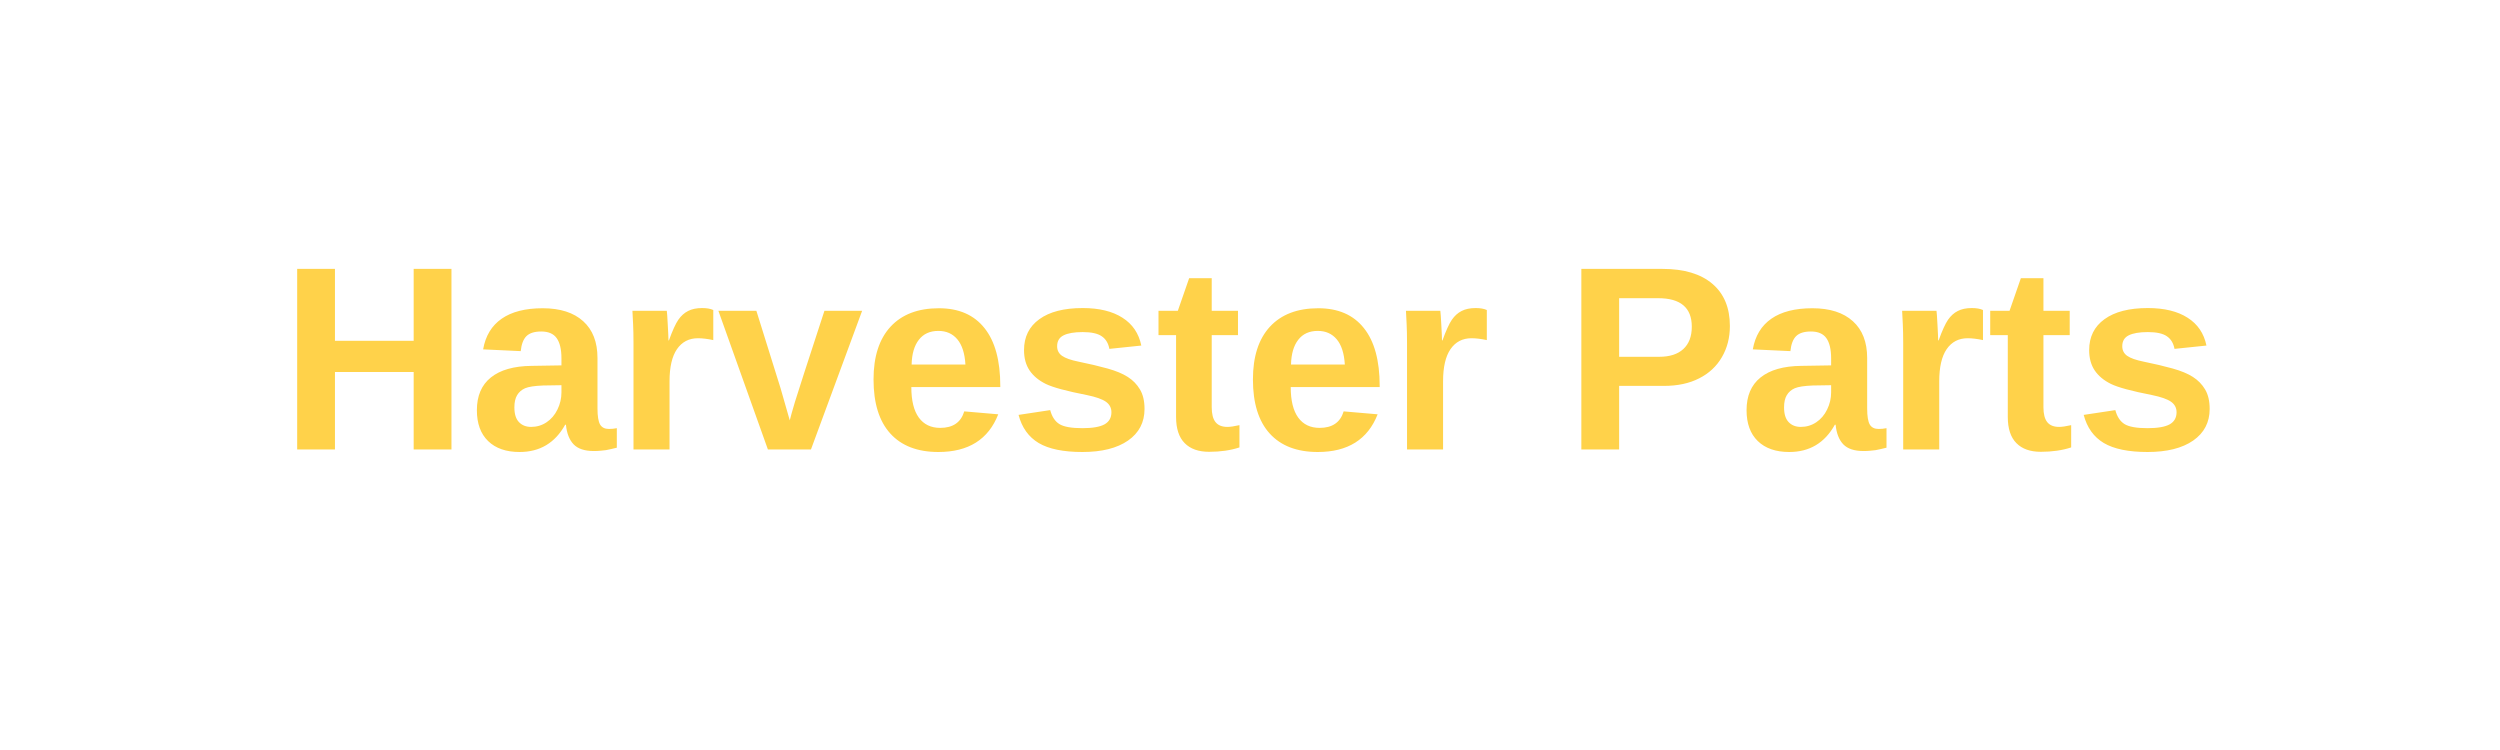
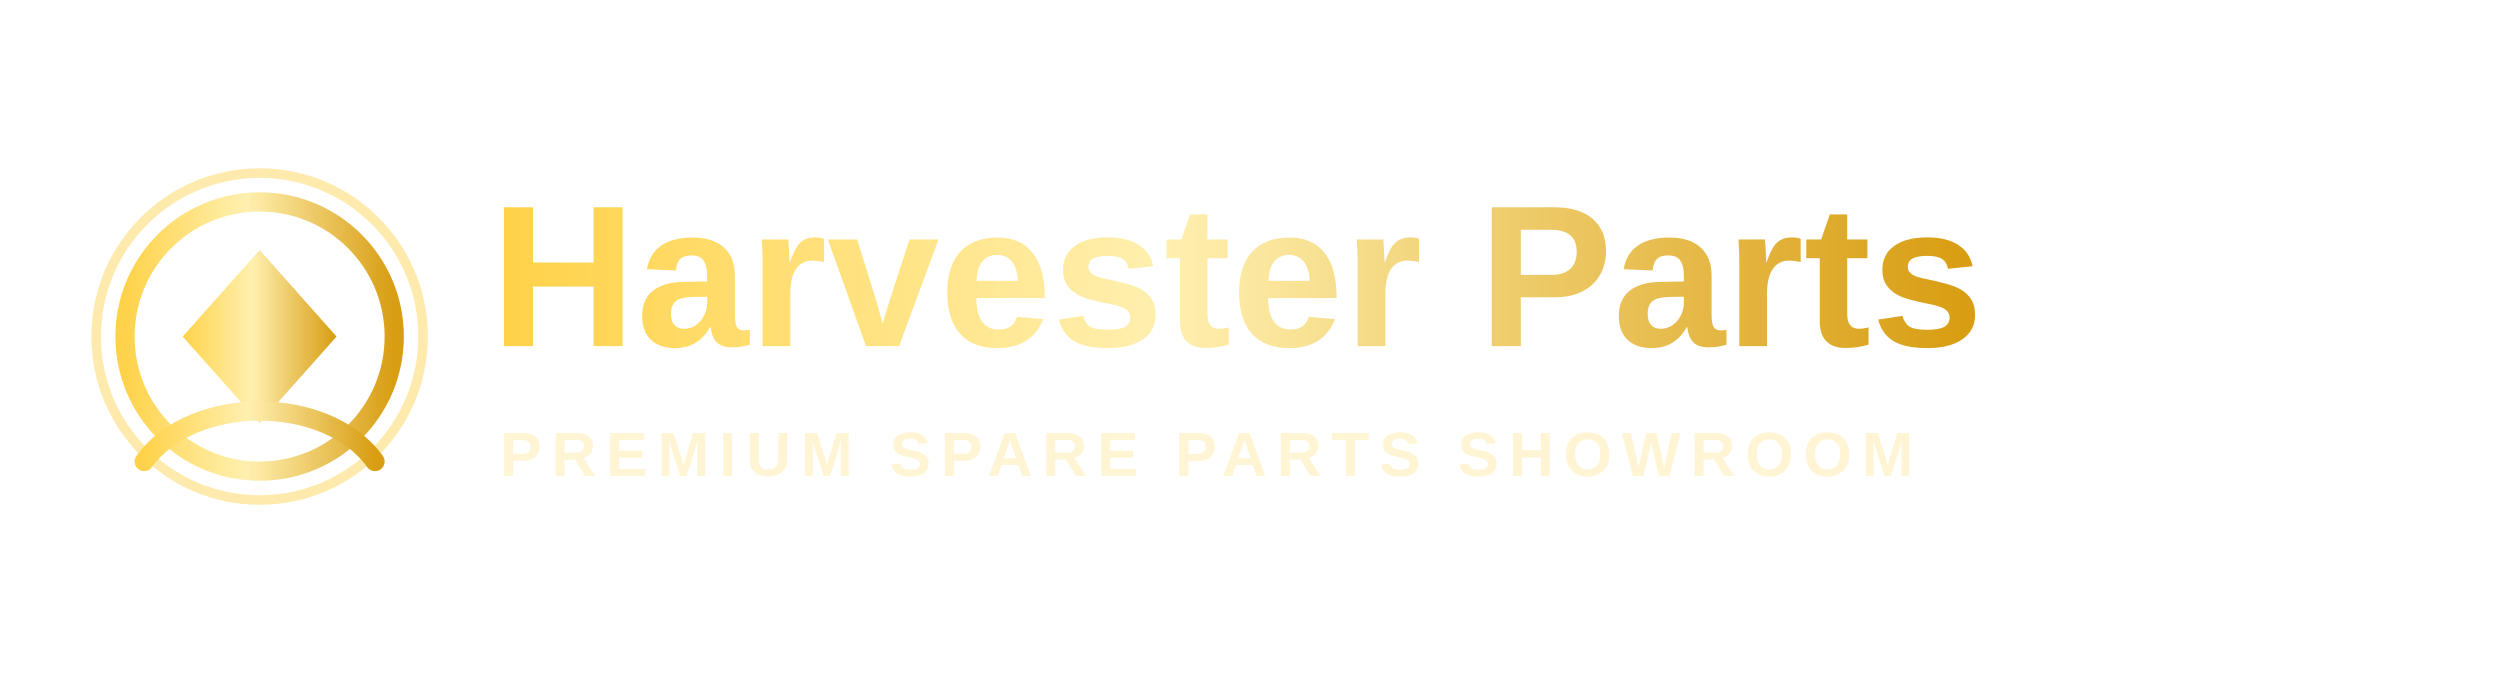
- <svg xmlns="http://www.w3.org/2000/svg" width="400" height="120">
+ <svg xmlns="http://www.w3.org/2000/svg" width="520" height="140" viewBox="0 0 520 140">
+   <style>
+ @keyframes glow {0%,100%{opacity:.72;filter:drop-shadow(0 0 6px rgba(255,210,74,.25))}50%{opacity:1;filter:drop-shadow(0 0 16px rgba(255,210,74,.45))}}
+ @keyframes slide {0%{transform:translateX(-18px);opacity:0}100%{transform:translateX(0);opacity:1}}
+ @keyframes shimmer {0%{stroke-dashoffset:160}100%{stroke-dashoffset:0}}
+ @keyframes pulseRing {0%{transform:scale(.94);opacity:.55}100%{transform:scale(1.14);opacity:0}}
+ .textMain{font-family:Arial,sans-serif;font-weight:900;fill:url(#goldGrad);animation:slide .9s ease forwards, glow 2.8s ease-in-out infinite}
+ .textSub{font-family:Arial,sans-serif;font-weight:700;fill:#fff4ce;opacity:.88;letter-spacing:2px}
+ .iconGlow{animation:glow 2.2s ease-in-out infinite}
+ .ring{transform-origin:54px 70px;animation:pulseRing 2.4s ease-out infinite}
+ .line{stroke:url(#goldGrad);stroke-width:4;stroke-linecap:round;fill:none;stroke-dasharray:160;animation:shimmer 1.8s ease forwards}
+ </style>
+   <defs>
+     <linearGradient id="goldGrad" x1="0" x2="1">
+       <stop offset="0%" stop-color="#ffd24a" />
+       <stop offset="45%" stop-color="#fff0b0" />
+       <stop offset="100%" stop-color="#d89d12" />
+     </linearGradient>
+   </defs>
  <rect width="100%" height="100%" fill="none" />
-   <text x="50%" y="50%" dominant-baseline="middle" text-anchor="middle" font-family="Arial, sans-serif" font-size="42" font-weight="bold" fill="#FFD24A">
-     Harvester Parts
-   </text>
+   <circle class="ring" cx="54" cy="70" r="34" stroke="rgba(255,210,74,.45)" stroke-width="2" fill="none" />
+   <g class="iconGlow">
+     <circle cx="54" cy="70" r="28" fill="none" stroke="url(#goldGrad)" stroke-width="4" />
+     <path d="M38 70 L54 52 L70 70 L54 88 Z" fill="url(#goldGrad)" />
+     <path class="line" d="M30 96 C40 82, 68 82, 78 96" />
+   </g>
+   <text x="102" y="72" font-size="42" class="textMain">Harvester Parts</text>
+   <text x="104" y="99" font-size="13" class="textSub">PREMIUM SPARE PARTS SHOWROOM</text>
</svg>
